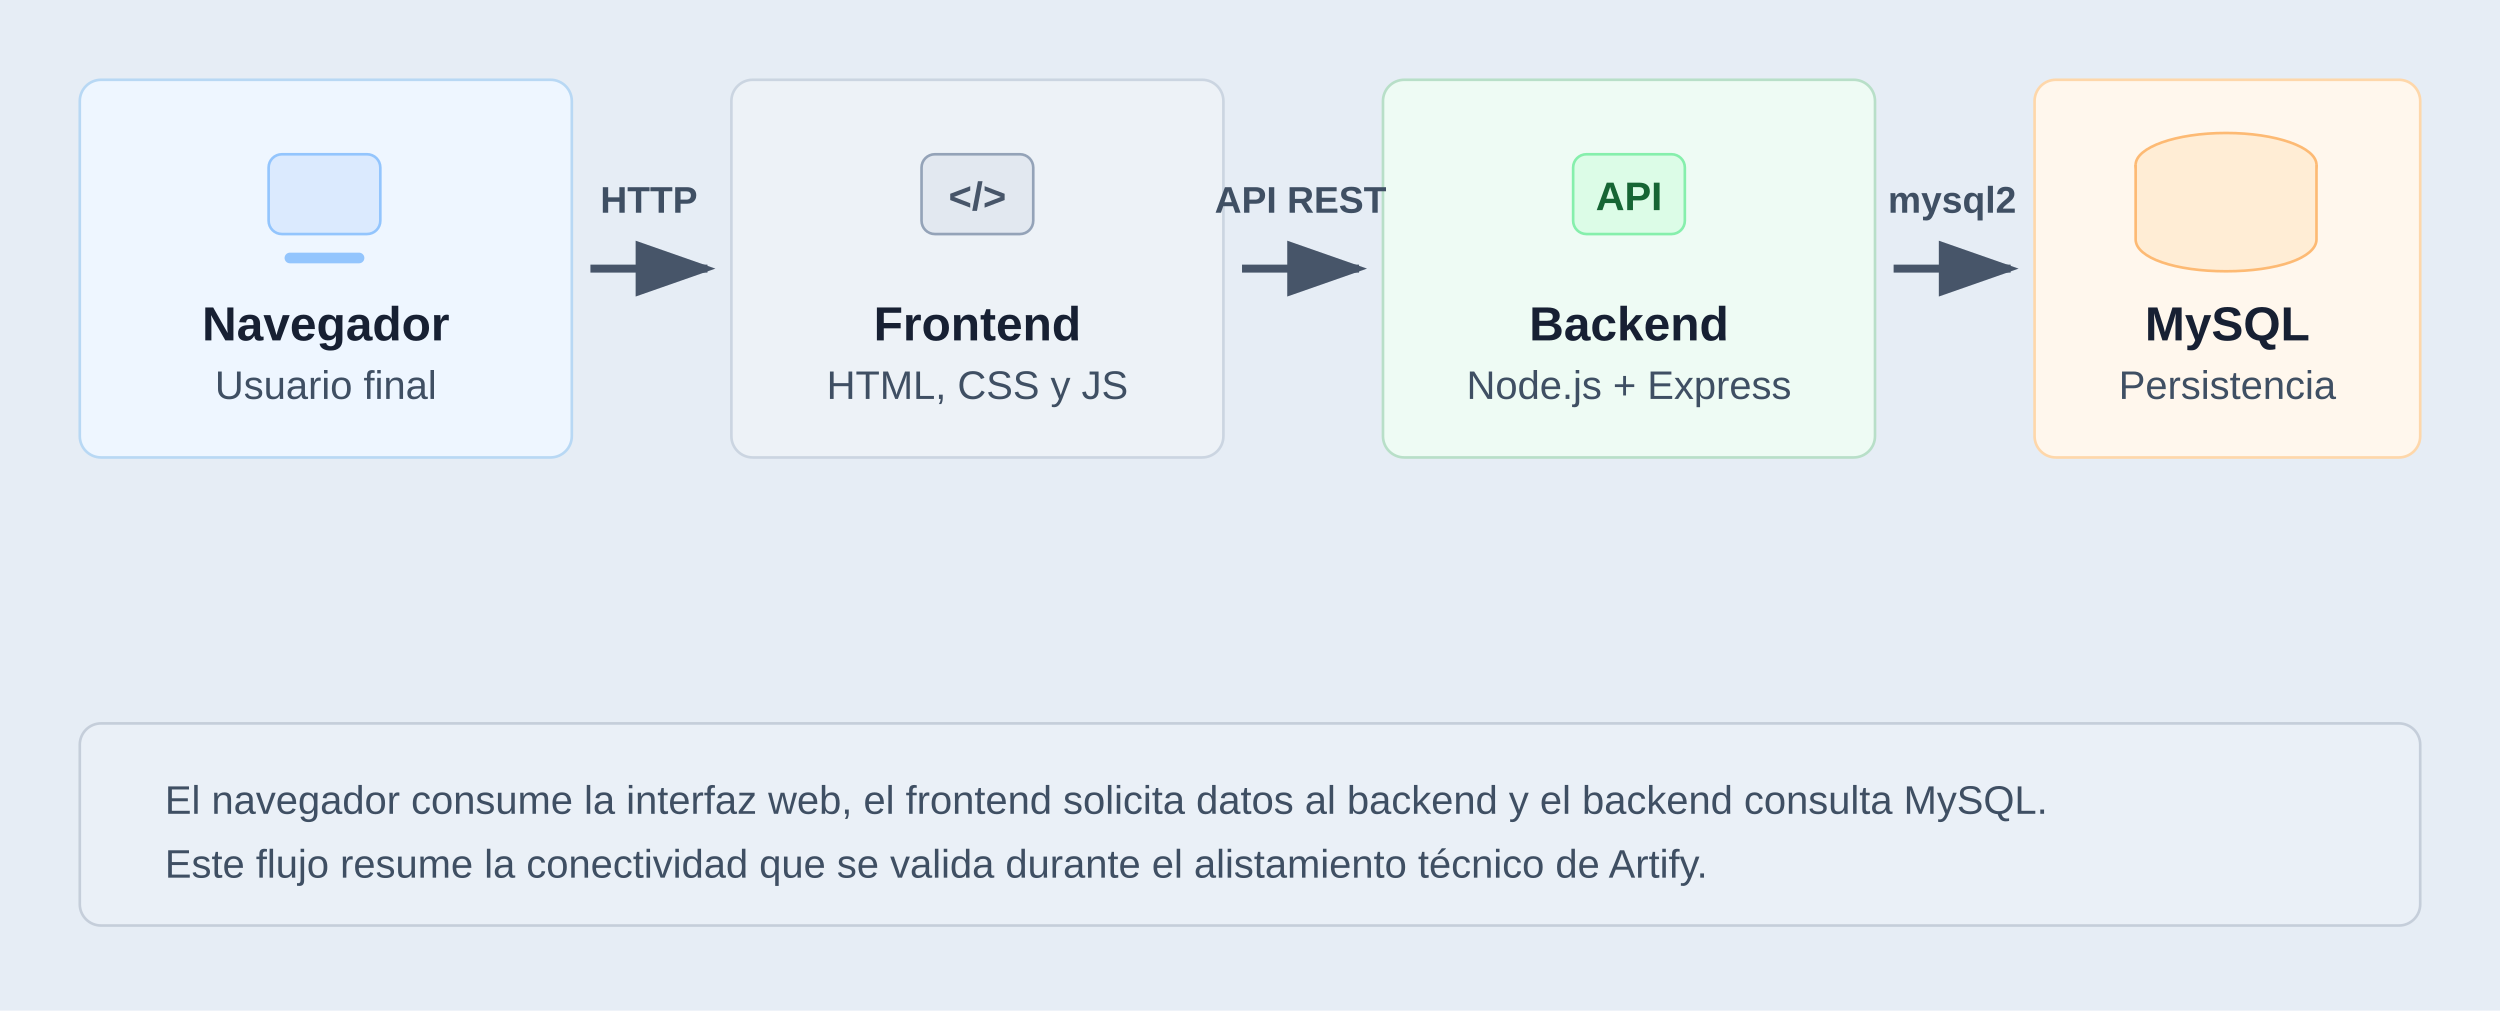
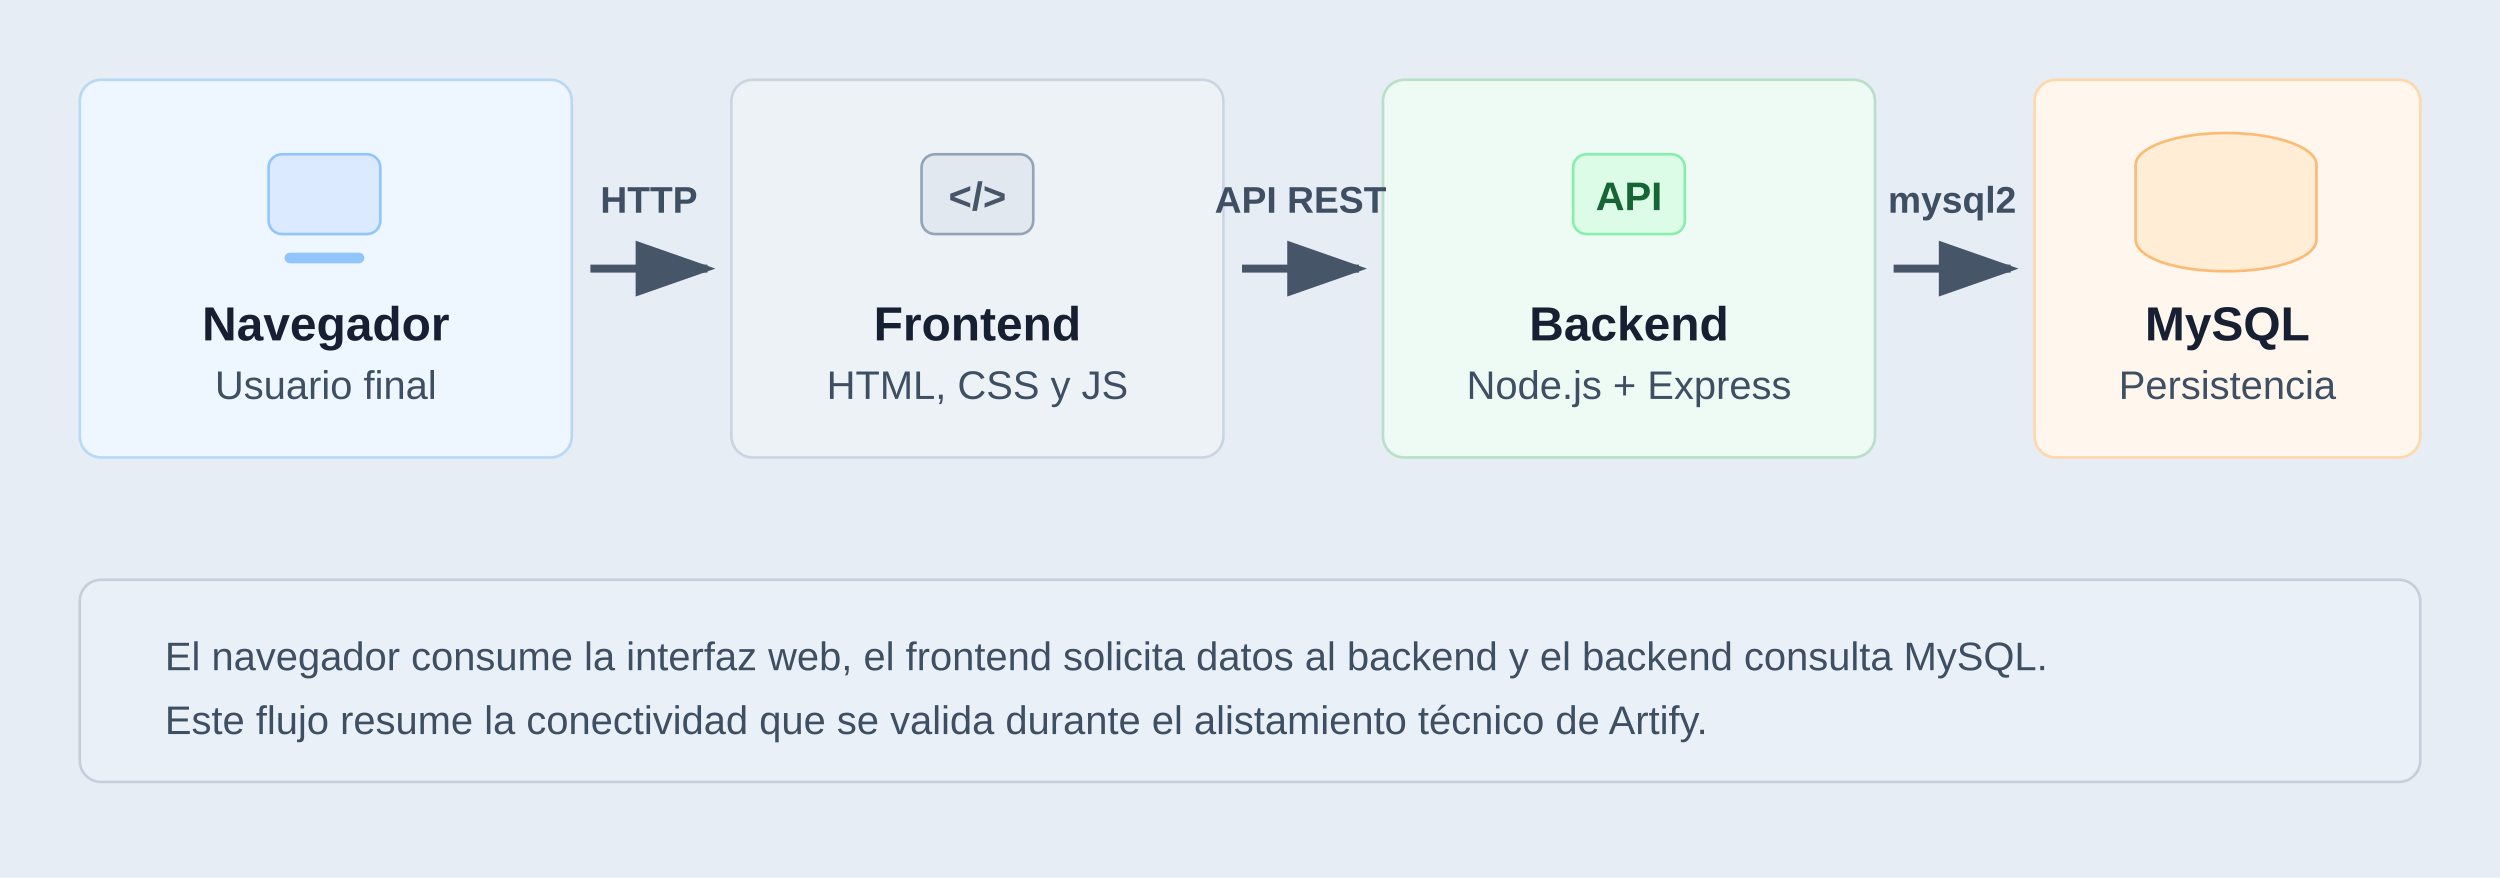
- <svg xmlns="http://www.w3.org/2000/svg" width="940" height="380" viewBox="80 108 940 380" role="img" aria-labelledby="title desc">
+ <svg xmlns="http://www.w3.org/2000/svg" width="940" height="330" viewBox="80 108 940 330" role="img" aria-labelledby="title desc">
  <defs>
    <marker id="arrow" markerWidth="11" markerHeight="11" refX="9" refY="3.5" orient="auto" markerUnits="strokeWidth">
      <path d="M0,0 L0,7 L10,3.5 z" fill="#475569" />
    </marker>
    <style>
      .card-title { font: 700 18px Arial, Helvetica, sans-serif; fill: #172033; text-anchor: middle; }
      .card-text { font: 400 15px Arial, Helvetica, sans-serif; fill: #3f4f63; text-anchor: middle; }
      .label { font: 700 14px Arial, Helvetica, sans-serif; fill: #3f4f63; text-anchor: middle; }
      .note { font: 400 15px Arial, Helvetica, sans-serif; fill: #3f4f63; }
    </style>
  </defs>
-   <rect x="80" y="108" width="940" height="380" fill="#e6edf5" />
+   <rect x="80" y="108" width="940" height="330" fill="#e6edf5" />
  <rect x="110" y="138" width="185" height="142" rx="8" fill="#eef6ff" stroke="#b8d8f4" />
  <rect x="181" y="166" width="42" height="30" rx="5" fill="#dbeafe" stroke="#93c5fd" />
  <line x1="189" y1="205" x2="215" y2="205" stroke="#93c5fd" stroke-width="4" stroke-linecap="round" />
  <text x="202.5" y="236" class="card-title">Navegador</text>
  <text x="202.5" y="258" class="card-text">Usuario final</text>
  <rect x="355" y="138" width="185" height="142" rx="8" fill="#edf2f7" stroke="#cbd5e1" />
  <rect x="426.5" y="166" width="42" height="30" rx="5" fill="#e2e8f0" stroke="#94a3b8" />
  <text x="447.5" y="187" text-anchor="middle" font-family="Arial, Helvetica, sans-serif" font-size="15" font-weight="700" fill="#475569">&lt;/&gt;</text>
  <text x="447.5" y="236" class="card-title">Frontend</text>
  <text x="447.5" y="258" class="card-text">HTML, CSS y JS</text>
  <rect x="600" y="138" width="185" height="142" rx="8" fill="#eefbf4" stroke="#b8dfc8" />
  <rect x="671.5" y="166" width="42" height="30" rx="5" fill="#dcfce7" stroke="#86efac" />
  <text x="692.5" y="187" text-anchor="middle" font-family="Arial, Helvetica, sans-serif" font-size="15" font-weight="700" fill="#166534">API</text>
  <text x="692.5" y="236" class="card-title">Backend</text>
  <text x="692.5" y="258" class="card-text">Node.js + Express</text>
  <rect x="845" y="138" width="145" height="142" rx="8" fill="#fff7ed" stroke="#fed7aa" />
  <ellipse cx="917" cy="170" rx="34" ry="12" fill="#ffedd5" stroke="#fdba74" />
  <path d="M883 170 V198 C883 205 898 210 917 210 C936 210 951 205 951 198 V170" fill="#ffedd5" stroke="#fdba74" />
  <text x="917.5" y="236" class="card-title">MySQL</text>
  <text x="917.5" y="258" class="card-text">Persistencia</text>
  <path d="M302 209 H346" stroke="#475569" stroke-width="3" marker-end="url(#arrow)" />
  <path d="M547 209 H591" stroke="#475569" stroke-width="3" marker-end="url(#arrow)" />
  <path d="M792 209 H836" stroke="#475569" stroke-width="3" marker-end="url(#arrow)" />
  <text x="324" y="188" class="label">HTTP</text>
  <text x="569" y="188" class="label">API REST</text>
  <text x="814" y="188" class="label">mysql2</text>
-   <rect x="110" y="380" width="880" height="76" rx="8" fill="#eaf0f7" stroke="#c5ceda" />
-   <text x="142" y="414" class="note">El navegador consume la interfaz web, el frontend solicita datos al backend y el backend consulta MySQL.</text>
-   <text x="142" y="438" class="note">Este flujo resume la conectividad que se valida durante el alistamiento técnico de Artify.</text>
+   <rect x="110" y="326" width="880" height="76" rx="8" fill="#eaf0f7" stroke="#c5ceda" />
+   <text x="142" y="360" class="note">El navegador consume la interfaz web, el frontend solicita datos al backend y el backend consulta MySQL.</text>
+   <text x="142" y="384" class="note">Este flujo resume la conectividad que se valida durante el alistamiento técnico de Artify.</text>
</svg>
